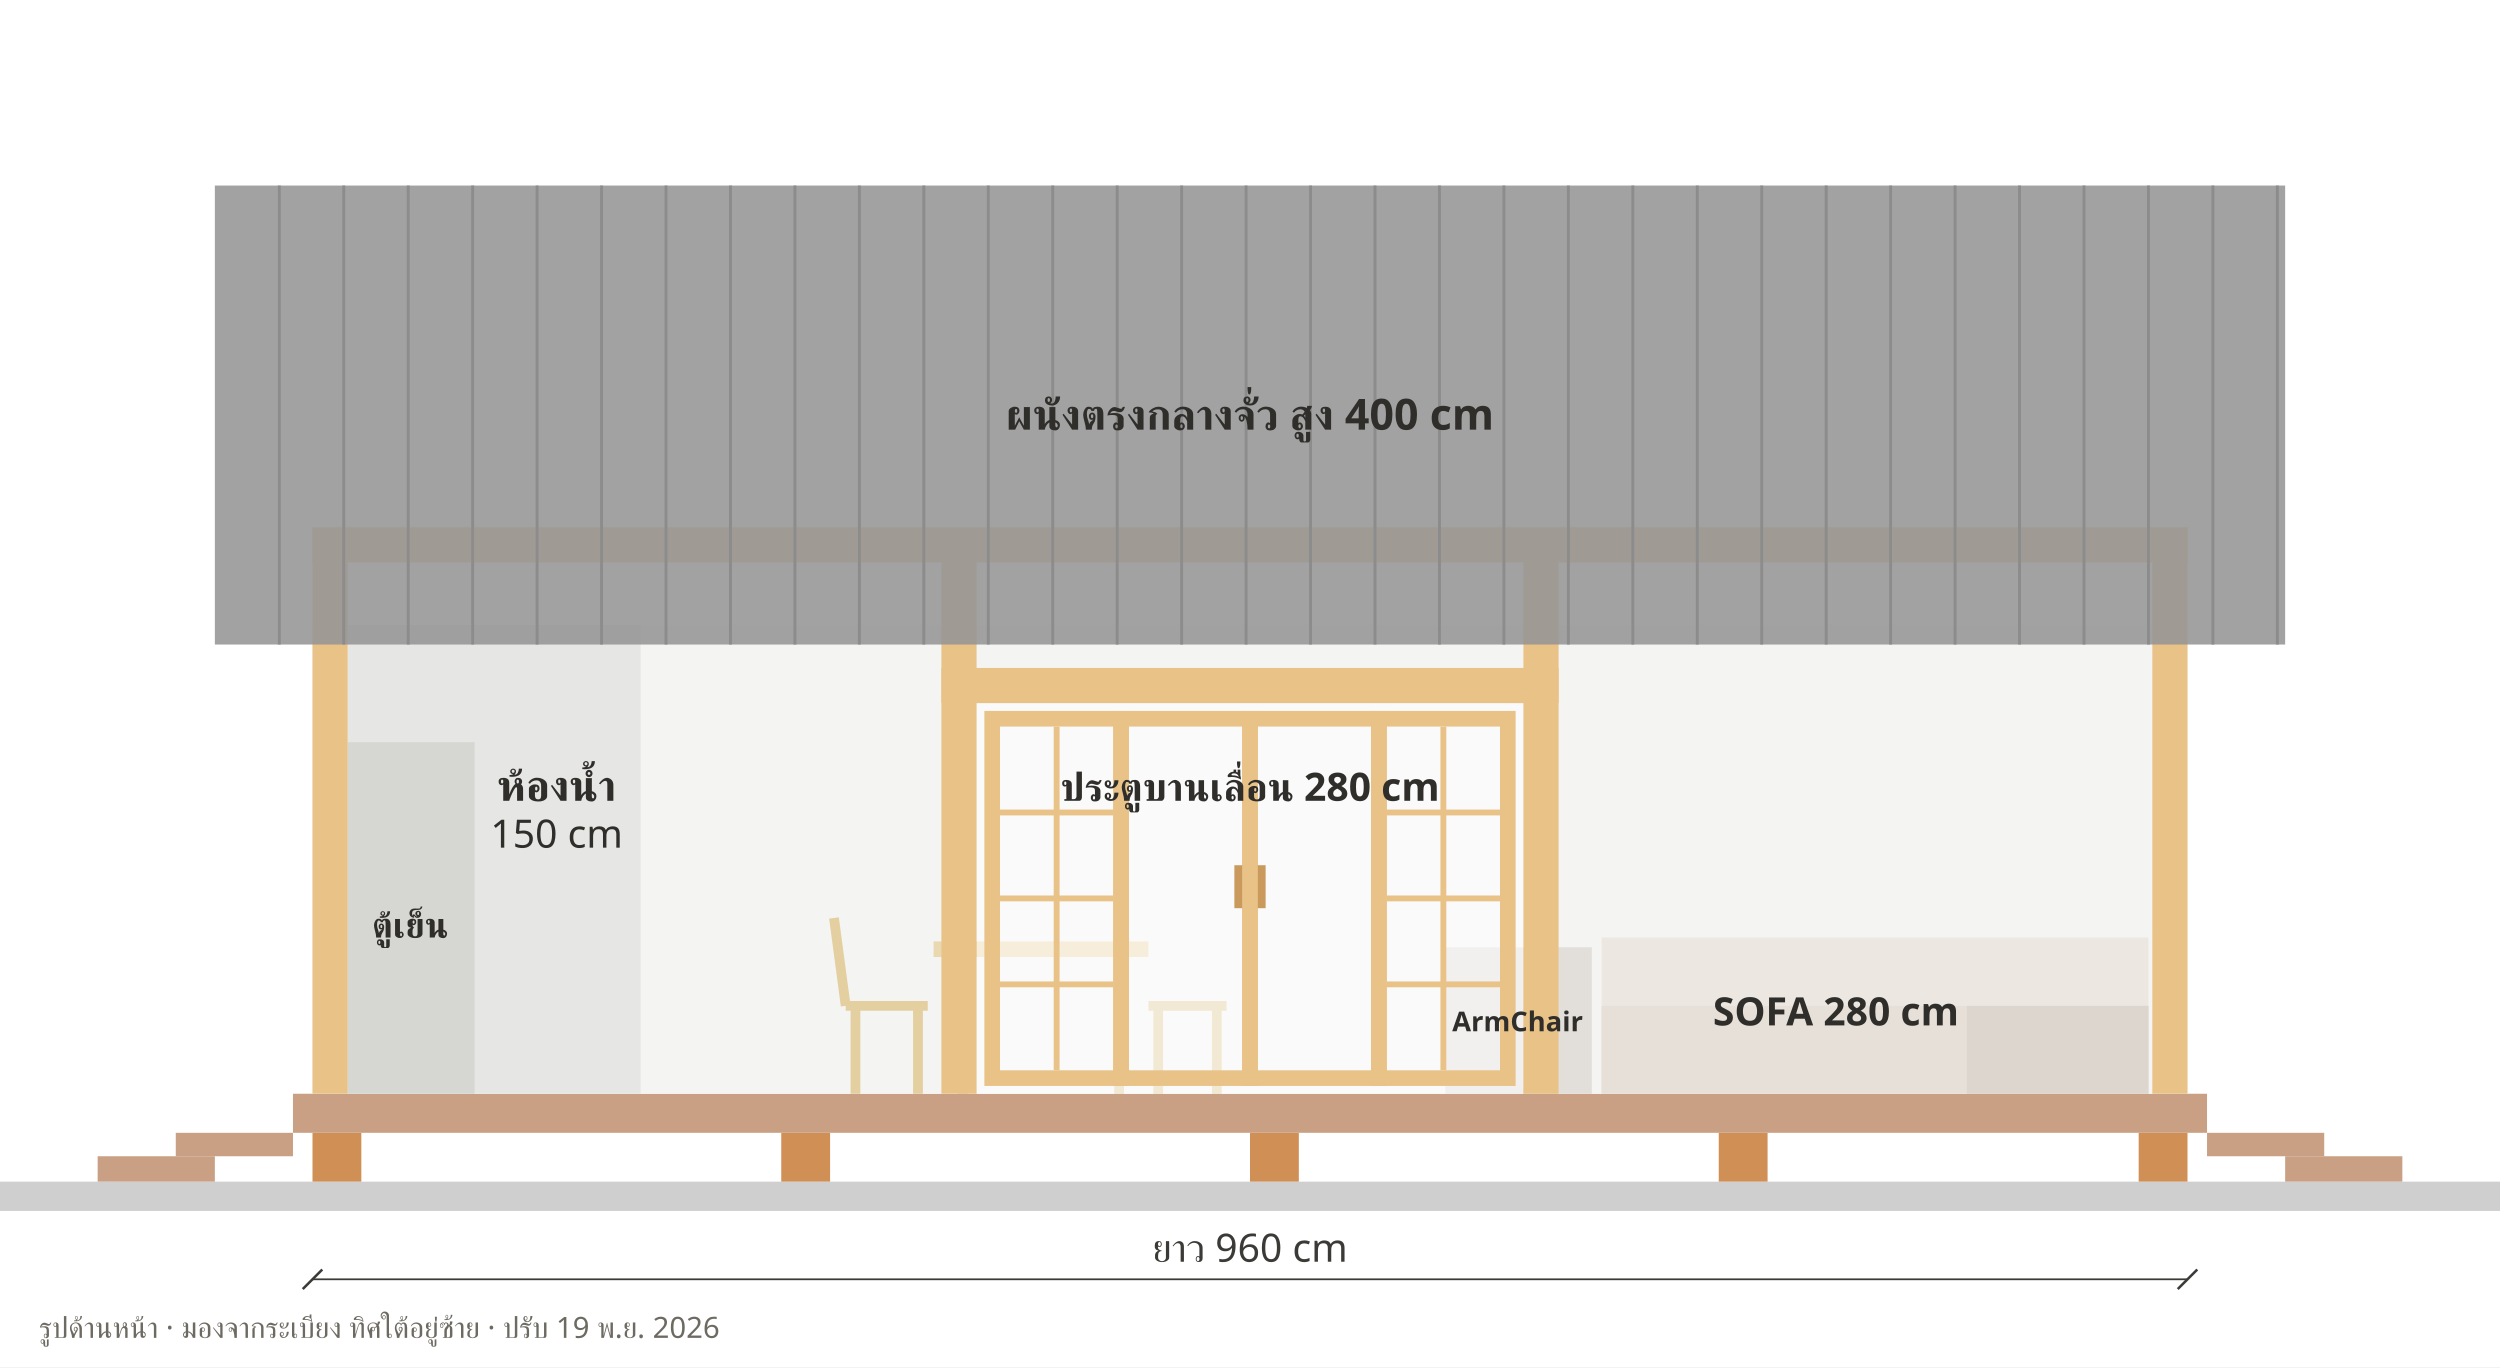
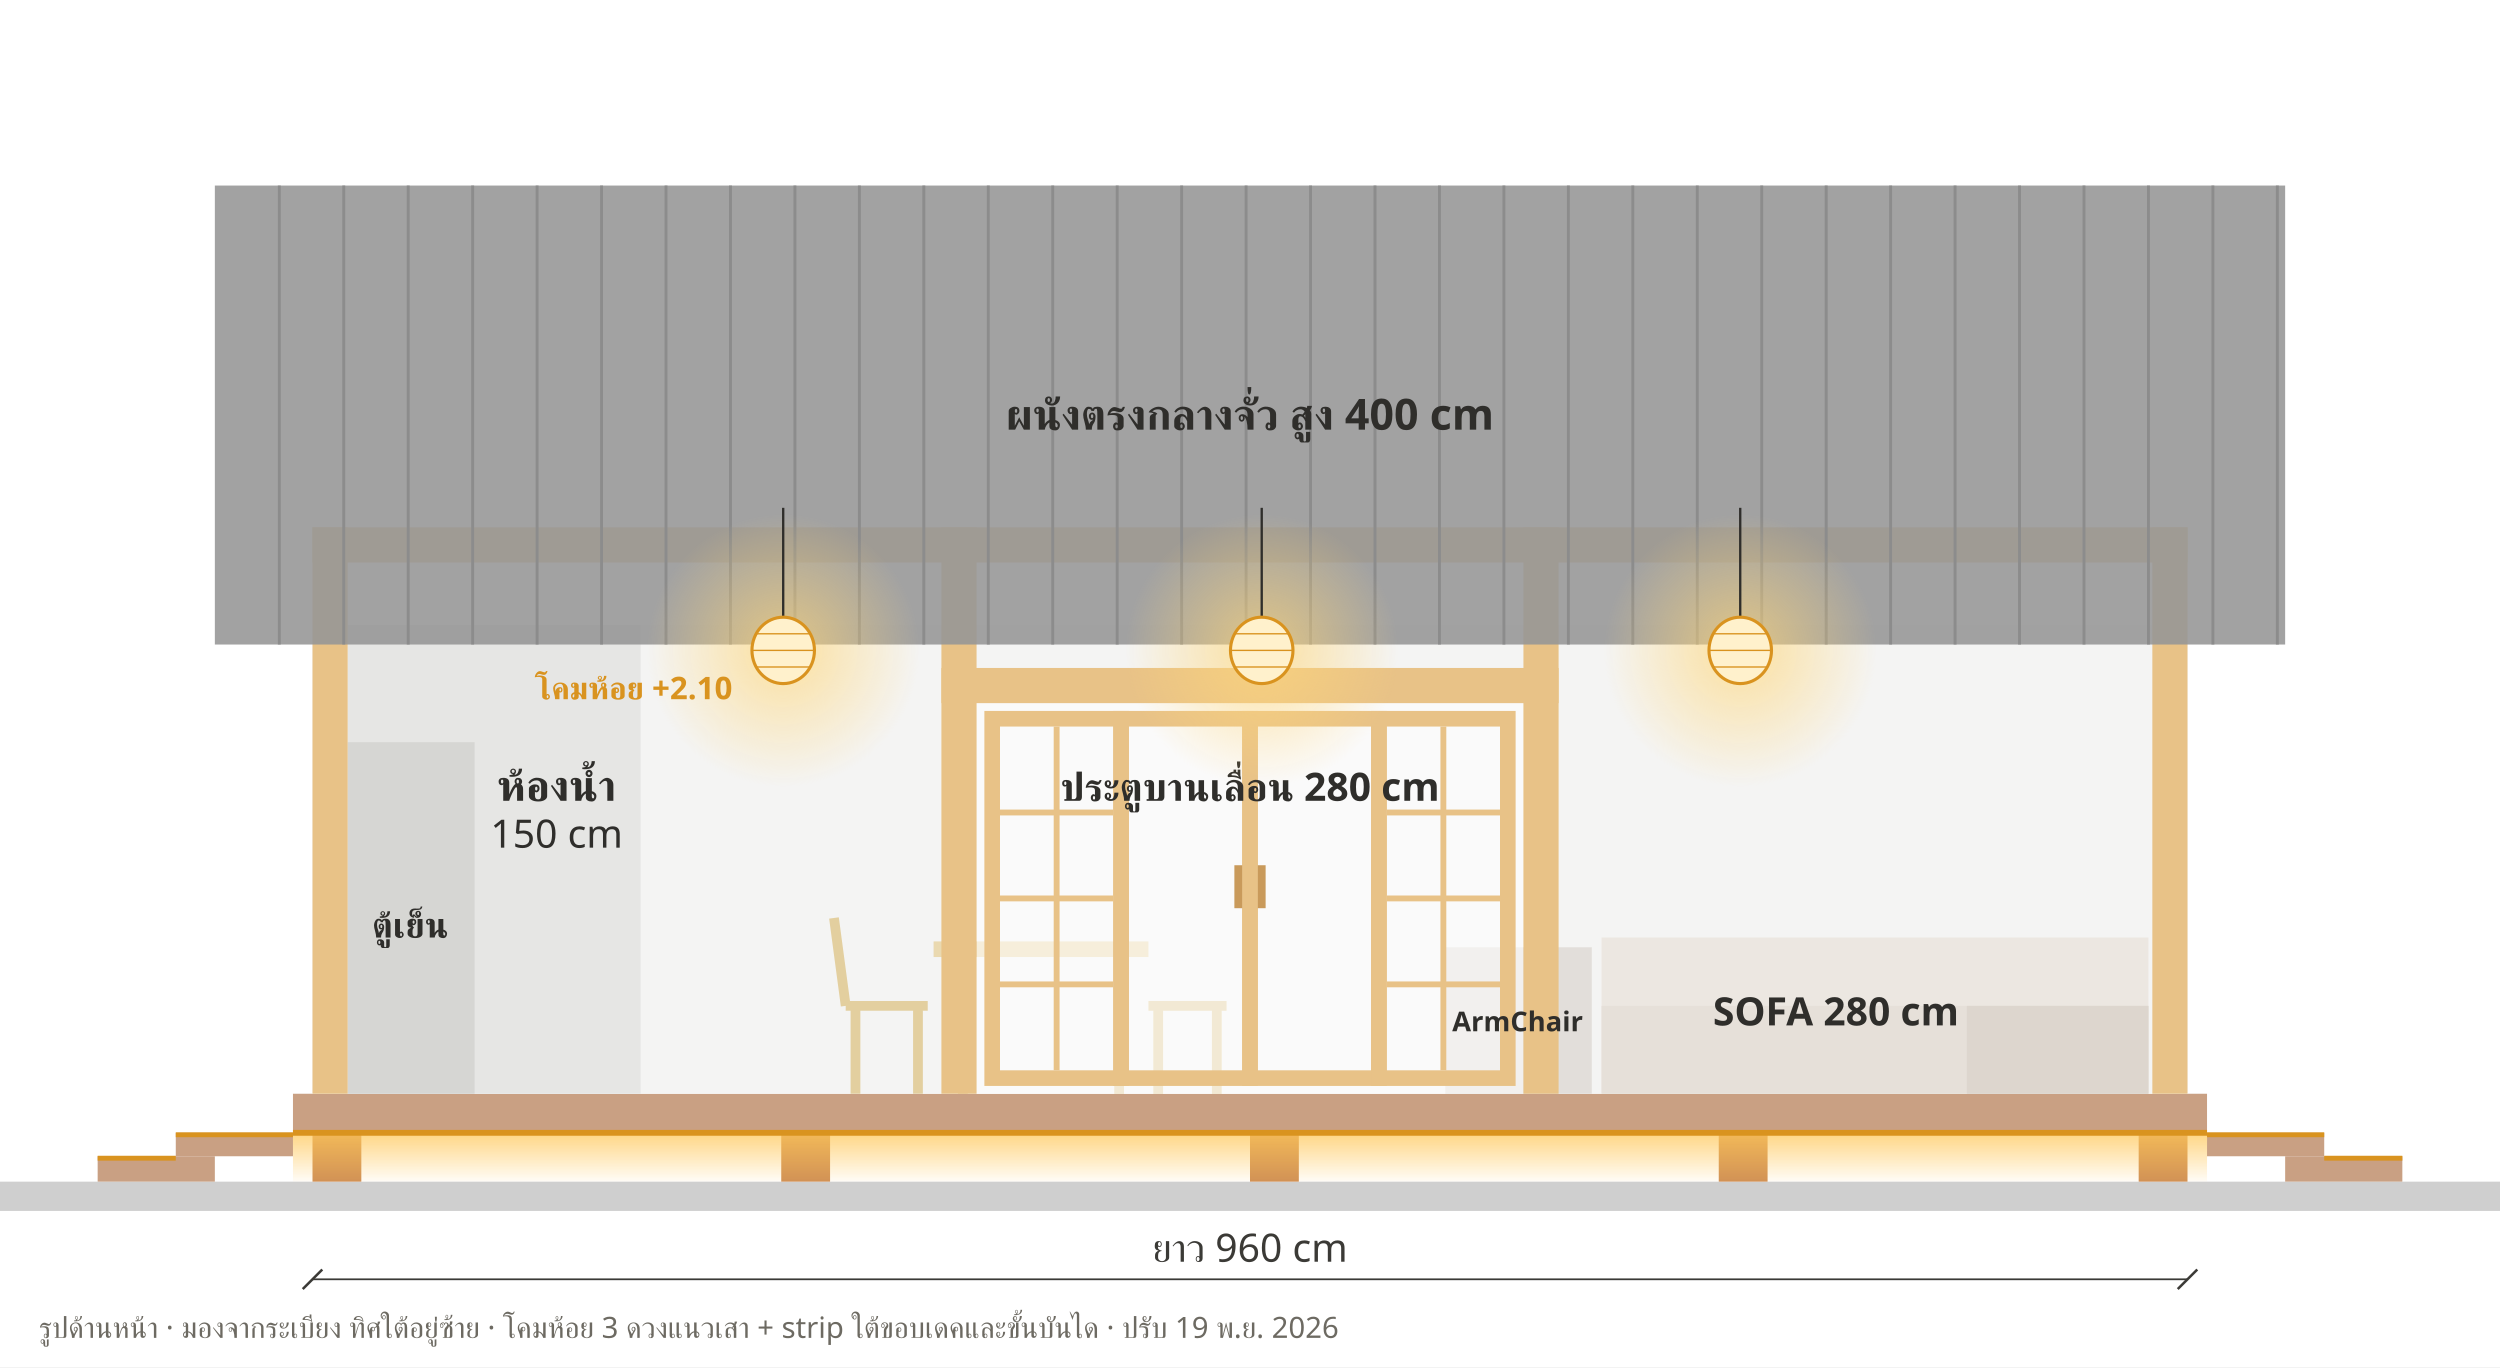
<svg xmlns="http://www.w3.org/2000/svg" viewBox="-160 -560 1280 700" width="1280" height="700" font-family="Leelawadee UI, Tahoma, sans-serif">
-   <defs />
+   <defs>
+     <radialGradient id="glow">
+       <stop offset="0" stop-color="#ffd77a" stop-opacity="0.7" />
+       <stop offset="1" stop-color="#ffd77a" stop-opacity="0" />
+     </radialGradient>
+     <linearGradient id="wash" x1="0" y1="0" x2="0" y2="1">
+       <stop offset="0" stop-color="#ffc85a" stop-opacity="0.75" />
+       <stop offset="1" stop-color="#ffc85a" stop-opacity="0.05" />
+     </linearGradient>
+   </defs>
  <rect x="-160" y="-560" width="1280" height="700" fill="#ffffff" />
  <rect x="-160" y="45" width="1280" height="15" fill="#cfcfcf" />
  <rect x="0" y="20" width="25" height="25" fill="#cf8f55" />
  <rect x="240" y="20" width="25" height="25" fill="#cf8f55" />
  <rect x="480" y="20" width="25" height="25" fill="#cf8f55" />
  <rect x="720" y="20" width="25" height="25" fill="#cf8f55" />
  <rect x="935" y="20" width="25" height="25" fill="#cf8f55" />
  <rect x="-10" y="0" width="980" height="20" fill="#c9a083" />
  <rect x="-70" y="20" width="60" height="12" fill="#c9a083" />
  <rect x="-110" y="32" width="60" height="13" fill="#c9a083" />
  <rect x="970" y="20" width="60" height="12" fill="#c9a083" />
  <rect x="1010" y="32" width="60" height="13" fill="#c9a083" />
+   <rect x="-10" y="20" width="980" height="25" fill="url(#wash)" />
+   <line x1="-10" y1="20" x2="970" y2="20" stroke="#d9931f" stroke-width="3" />
+   <line x1="-70" y1="21" x2="-10" y2="21" stroke="#d9931f" stroke-width="2.5" />
+   <line x1="-110" y1="33" x2="-70" y2="33" stroke="#d9931f" stroke-width="2.5" />
+   <line x1="970" y1="21" x2="1030" y2="21" stroke="#d9931f" stroke-width="2.5" />
+   <line x1="1030" y1="33" x2="1070" y2="33" stroke="#d9931f" stroke-width="2.5" />
  <rect x="0" y="-240" width="960" height="240" fill="#f4f4f3" />
  <rect x="18" y="-240" width="150" height="240" fill="#e6e6e4" />
  <text x="125" y="-150" font-size="22" font-weight="600" text-anchor="middle" fill="#2f2e2b">ห้องน้ำ</text>
  <text x="125" y="-126" font-size="20" font-weight="400" text-anchor="middle" fill="#2f2e2b">150 cm</text>
  <rect x="18" y="-180" width="65" height="180" fill="#d6d6d3" />
  <text x="50" y="-80" font-size="18" font-weight="600" text-anchor="middle" fill="#2f2e2b">ตู้เย็น</text>
  <rect x="318" y="-78" width="110" height="8" fill="#ead9b0" />
  <path d="M333 -75 V0 M413 -75 V0" fill="none" stroke="#e3cf9f" stroke-width="5" />
  <path d="M273 -45 H315 M278 -45 V0 M310 -45 V0 M273 -45 L267 -90" fill="none" stroke="#e3cf9f" stroke-width="5" />
  <path d="M428 -45 H468 M433 -45 V0 M463 -45 V0" fill="none" stroke="#e3cf9f" stroke-width="5" />
  <rect x="580" y="-75" width="75" height="75" fill="#e2deda" />
  <rect x="660" y="-80" width="280" height="80" fill="#ece7e1" />
  <rect x="660" y="-45" width="280" height="45" fill="#e6e0d9" />
  <rect x="847" y="-45" width="93" height="45" fill="#ddd6ce" />
  <text x="780" y="-35" font-size="20" font-weight="600" text-anchor="middle" fill="#2f2e2b">SOFA 280 cm</text>
  <rect x="340" y="-200" width="280" height="200" fill="rgba(255,255,255,0.55)" />
  <rect x="348" y="-192" width="66" height="184" fill="none" stroke="#e8c287" stroke-width="8" />
  <path d="M381 -188 V-12 M352 -56 H410 M352 -100 H410 M352 -144 H410" stroke="#e8c287" stroke-width="3" />
  <rect x="414" y="-192" width="66" height="184" fill="none" stroke="#e8c287" stroke-width="8" />
  <rect x="480" y="-192" width="66" height="184" fill="none" stroke="#e8c287" stroke-width="8" />
  <rect x="546" y="-192" width="66" height="184" fill="none" stroke="#e8c287" stroke-width="8" />
  <path d="M579 -188 V-12 M550 -56 H608 M550 -100 H608 M550 -144 H608" stroke="#e8c287" stroke-width="3" />
  <rect x="472" y="-117" width="4" height="22" fill="#c99a5b" />
  <rect x="484" y="-117" width="4" height="22" fill="#c99a5b" />
  <text x="480" y="-150" font-size="20" font-weight="600" text-anchor="middle" fill="#2f2e2b">ประตูบานเลื่อน 280 cm</text>
  <rect x="0" y="-290" width="18" height="290" fill="#e8c287" />
  <rect x="322" y="-290" width="18" height="290" fill="#e8c287" />
  <rect x="620" y="-290" width="18" height="290" fill="#e8c287" />
  <rect x="942" y="-290" width="18" height="290" fill="#e8c287" />
  <rect x="322" y="-218" width="316" height="18" fill="#e8c287" />
  <rect x="0" y="-290" width="960" height="18" fill="#e8c287" />
  <text x="617" y="-32" font-size="14" font-weight="600" text-anchor="middle" fill="#2f2e2b">ArmChair</text>
  <rect x="-50" y="-465" width="1060" height="235" fill="rgba(150,150,150,0.88)" />
  <line x1="-17" y1="-465" x2="-17" y2="-230" stroke="#8c8c8c" stroke-width="1.5" />
  <line x1="16" y1="-465" x2="16" y2="-230" stroke="#8c8c8c" stroke-width="1.5" />
  <line x1="49" y1="-465" x2="49" y2="-230" stroke="#8c8c8c" stroke-width="1.5" />
  <line x1="82" y1="-465" x2="82" y2="-230" stroke="#8c8c8c" stroke-width="1.5" />
  <line x1="115" y1="-465" x2="115" y2="-230" stroke="#8c8c8c" stroke-width="1.5" />
  <line x1="148" y1="-465" x2="148" y2="-230" stroke="#8c8c8c" stroke-width="1.5" />
  <line x1="181" y1="-465" x2="181" y2="-230" stroke="#8c8c8c" stroke-width="1.5" />
  <line x1="214" y1="-465" x2="214" y2="-230" stroke="#8c8c8c" stroke-width="1.5" />
  <line x1="247" y1="-465" x2="247" y2="-230" stroke="#8c8c8c" stroke-width="1.5" />
  <line x1="280" y1="-465" x2="280" y2="-230" stroke="#8c8c8c" stroke-width="1.5" />
  <line x1="313" y1="-465" x2="313" y2="-230" stroke="#8c8c8c" stroke-width="1.5" />
  <line x1="346" y1="-465" x2="346" y2="-230" stroke="#8c8c8c" stroke-width="1.5" />
  <line x1="379" y1="-465" x2="379" y2="-230" stroke="#8c8c8c" stroke-width="1.5" />
  <line x1="412" y1="-465" x2="412" y2="-230" stroke="#8c8c8c" stroke-width="1.5" />
  <line x1="445" y1="-465" x2="445" y2="-230" stroke="#8c8c8c" stroke-width="1.5" />
  <line x1="478" y1="-465" x2="478" y2="-230" stroke="#8c8c8c" stroke-width="1.5" />
  <line x1="511" y1="-465" x2="511" y2="-230" stroke="#8c8c8c" stroke-width="1.5" />
  <line x1="544" y1="-465" x2="544" y2="-230" stroke="#8c8c8c" stroke-width="1.5" />
  <line x1="577" y1="-465" x2="577" y2="-230" stroke="#8c8c8c" stroke-width="1.5" />
  <line x1="610" y1="-465" x2="610" y2="-230" stroke="#8c8c8c" stroke-width="1.5" />
  <line x1="643" y1="-465" x2="643" y2="-230" stroke="#8c8c8c" stroke-width="1.5" />
  <line x1="676" y1="-465" x2="676" y2="-230" stroke="#8c8c8c" stroke-width="1.5" />
  <line x1="709" y1="-465" x2="709" y2="-230" stroke="#8c8c8c" stroke-width="1.5" />
  <line x1="742" y1="-465" x2="742" y2="-230" stroke="#8c8c8c" stroke-width="1.5" />
  <line x1="775" y1="-465" x2="775" y2="-230" stroke="#8c8c8c" stroke-width="1.5" />
  <line x1="808" y1="-465" x2="808" y2="-230" stroke="#8c8c8c" stroke-width="1.5" />
  <line x1="841" y1="-465" x2="841" y2="-230" stroke="#8c8c8c" stroke-width="1.5" />
  <line x1="874" y1="-465" x2="874" y2="-230" stroke="#8c8c8c" stroke-width="1.5" />
  <line x1="907" y1="-465" x2="907" y2="-230" stroke="#8c8c8c" stroke-width="1.5" />
  <line x1="940" y1="-465" x2="940" y2="-230" stroke="#8c8c8c" stroke-width="1.5" />
  <line x1="973" y1="-465" x2="973" y2="-230" stroke="#8c8c8c" stroke-width="1.5" />
  <line x1="1006" y1="-465" x2="1006" y2="-230" stroke="#8c8c8c" stroke-width="1.5" />
  <text x="480" y="-340" font-size="22" font-weight="600" text-anchor="middle" fill="#2f2e2b">ผนังตรงกลางจั่ว สูง 400 cm</text>
+   <circle cx="241" cy="-227" r="70" fill="url(#glow)" />
+   <line x1="241" y1="-300" x2="241" y2="-244" stroke="#2f2e2b" stroke-width="1.2" />
+   <ellipse cx="241" cy="-227" rx="16" ry="17" fill="#fff1cc" stroke="#d9931f" stroke-width="1.6" />
+   <line x1="227.144" y1="-235.5" x2="254.856" y2="-235.5" stroke="#d9931f" stroke-width="0.7" />
+   <line x1="225" y1="-227" x2="257" y2="-227" stroke="#d9931f" stroke-width="0.7" />
+   <line x1="227.144" y1="-218.5" x2="254.856" y2="-218.5" stroke="#d9931f" stroke-width="0.7" />
+   <circle cx="486" cy="-227" r="70" fill="url(#glow)" />
+   <line x1="486" y1="-300" x2="486" y2="-244" stroke="#2f2e2b" stroke-width="1.2" />
+   <ellipse cx="486" cy="-227" rx="16" ry="17" fill="#fff1cc" stroke="#d9931f" stroke-width="1.6" />
+   <line x1="472.144" y1="-235.5" x2="499.856" y2="-235.5" stroke="#d9931f" stroke-width="0.7" />
+   <line x1="470" y1="-227" x2="502" y2="-227" stroke="#d9931f" stroke-width="0.7" />
+   <line x1="472.144" y1="-218.5" x2="499.856" y2="-218.5" stroke="#d9931f" stroke-width="0.7" />
+   <circle cx="731" cy="-227" r="70" fill="url(#glow)" />
+   <line x1="731" y1="-300" x2="731" y2="-244" stroke="#2f2e2b" stroke-width="1.2" />
+   <ellipse cx="731" cy="-227" rx="16" ry="17" fill="#fff1cc" stroke="#d9931f" stroke-width="1.6" />
+   <line x1="717.144" y1="-235.5" x2="744.856" y2="-235.5" stroke="#d9931f" stroke-width="0.7" />
+   <line x1="715" y1="-227" x2="747" y2="-227" stroke="#d9931f" stroke-width="0.7" />
+   <line x1="717.144" y1="-218.5" x2="744.856" y2="-218.5" stroke="#d9931f" stroke-width="0.7" />
+   <text x="215" y="-202" font-size="16" font-weight="600" text-anchor="end" fill="#d9931f">โคมห้อย +2.10</text>
  <g>
    <line x1="0" y1="95" x2="960" y2="95" stroke="#3b3a36" stroke-width="0.9" />
    <line x1="-5" y1="100" x2="5" y2="90" stroke="#3b3a36" stroke-width="1.3" />
    <line x1="955" y1="100" x2="965" y2="90" stroke="#3b3a36" stroke-width="1.3" />
    <text x="480" y="86" font-size="20" font-weight="500" text-anchor="middle" fill="#3b3a36">ยาว 960 cm</text>
  </g>
-   <text x="-140" y="125" font-size="15" font-weight="400" text-anchor="start" fill="#6d6a62">รูปด้านหน้า · มองจากระเบียง ทิศใต้อยู่ซ้าย · ปรับ 19 พ.ย. 2026</text>
+   <text x="-140" y="125" font-size="15" font-weight="400" text-anchor="start" fill="#6d6a62">รูปด้านหน้า · มองจากระเบียง ทิศใต้อยู่ซ้าย · โคมห้อย 3 ดวงแนวเสา + strip ใต้ขอบเดคและขั้นบันได · ปรับ 19 พ.ย. 2026</text>
</svg>
